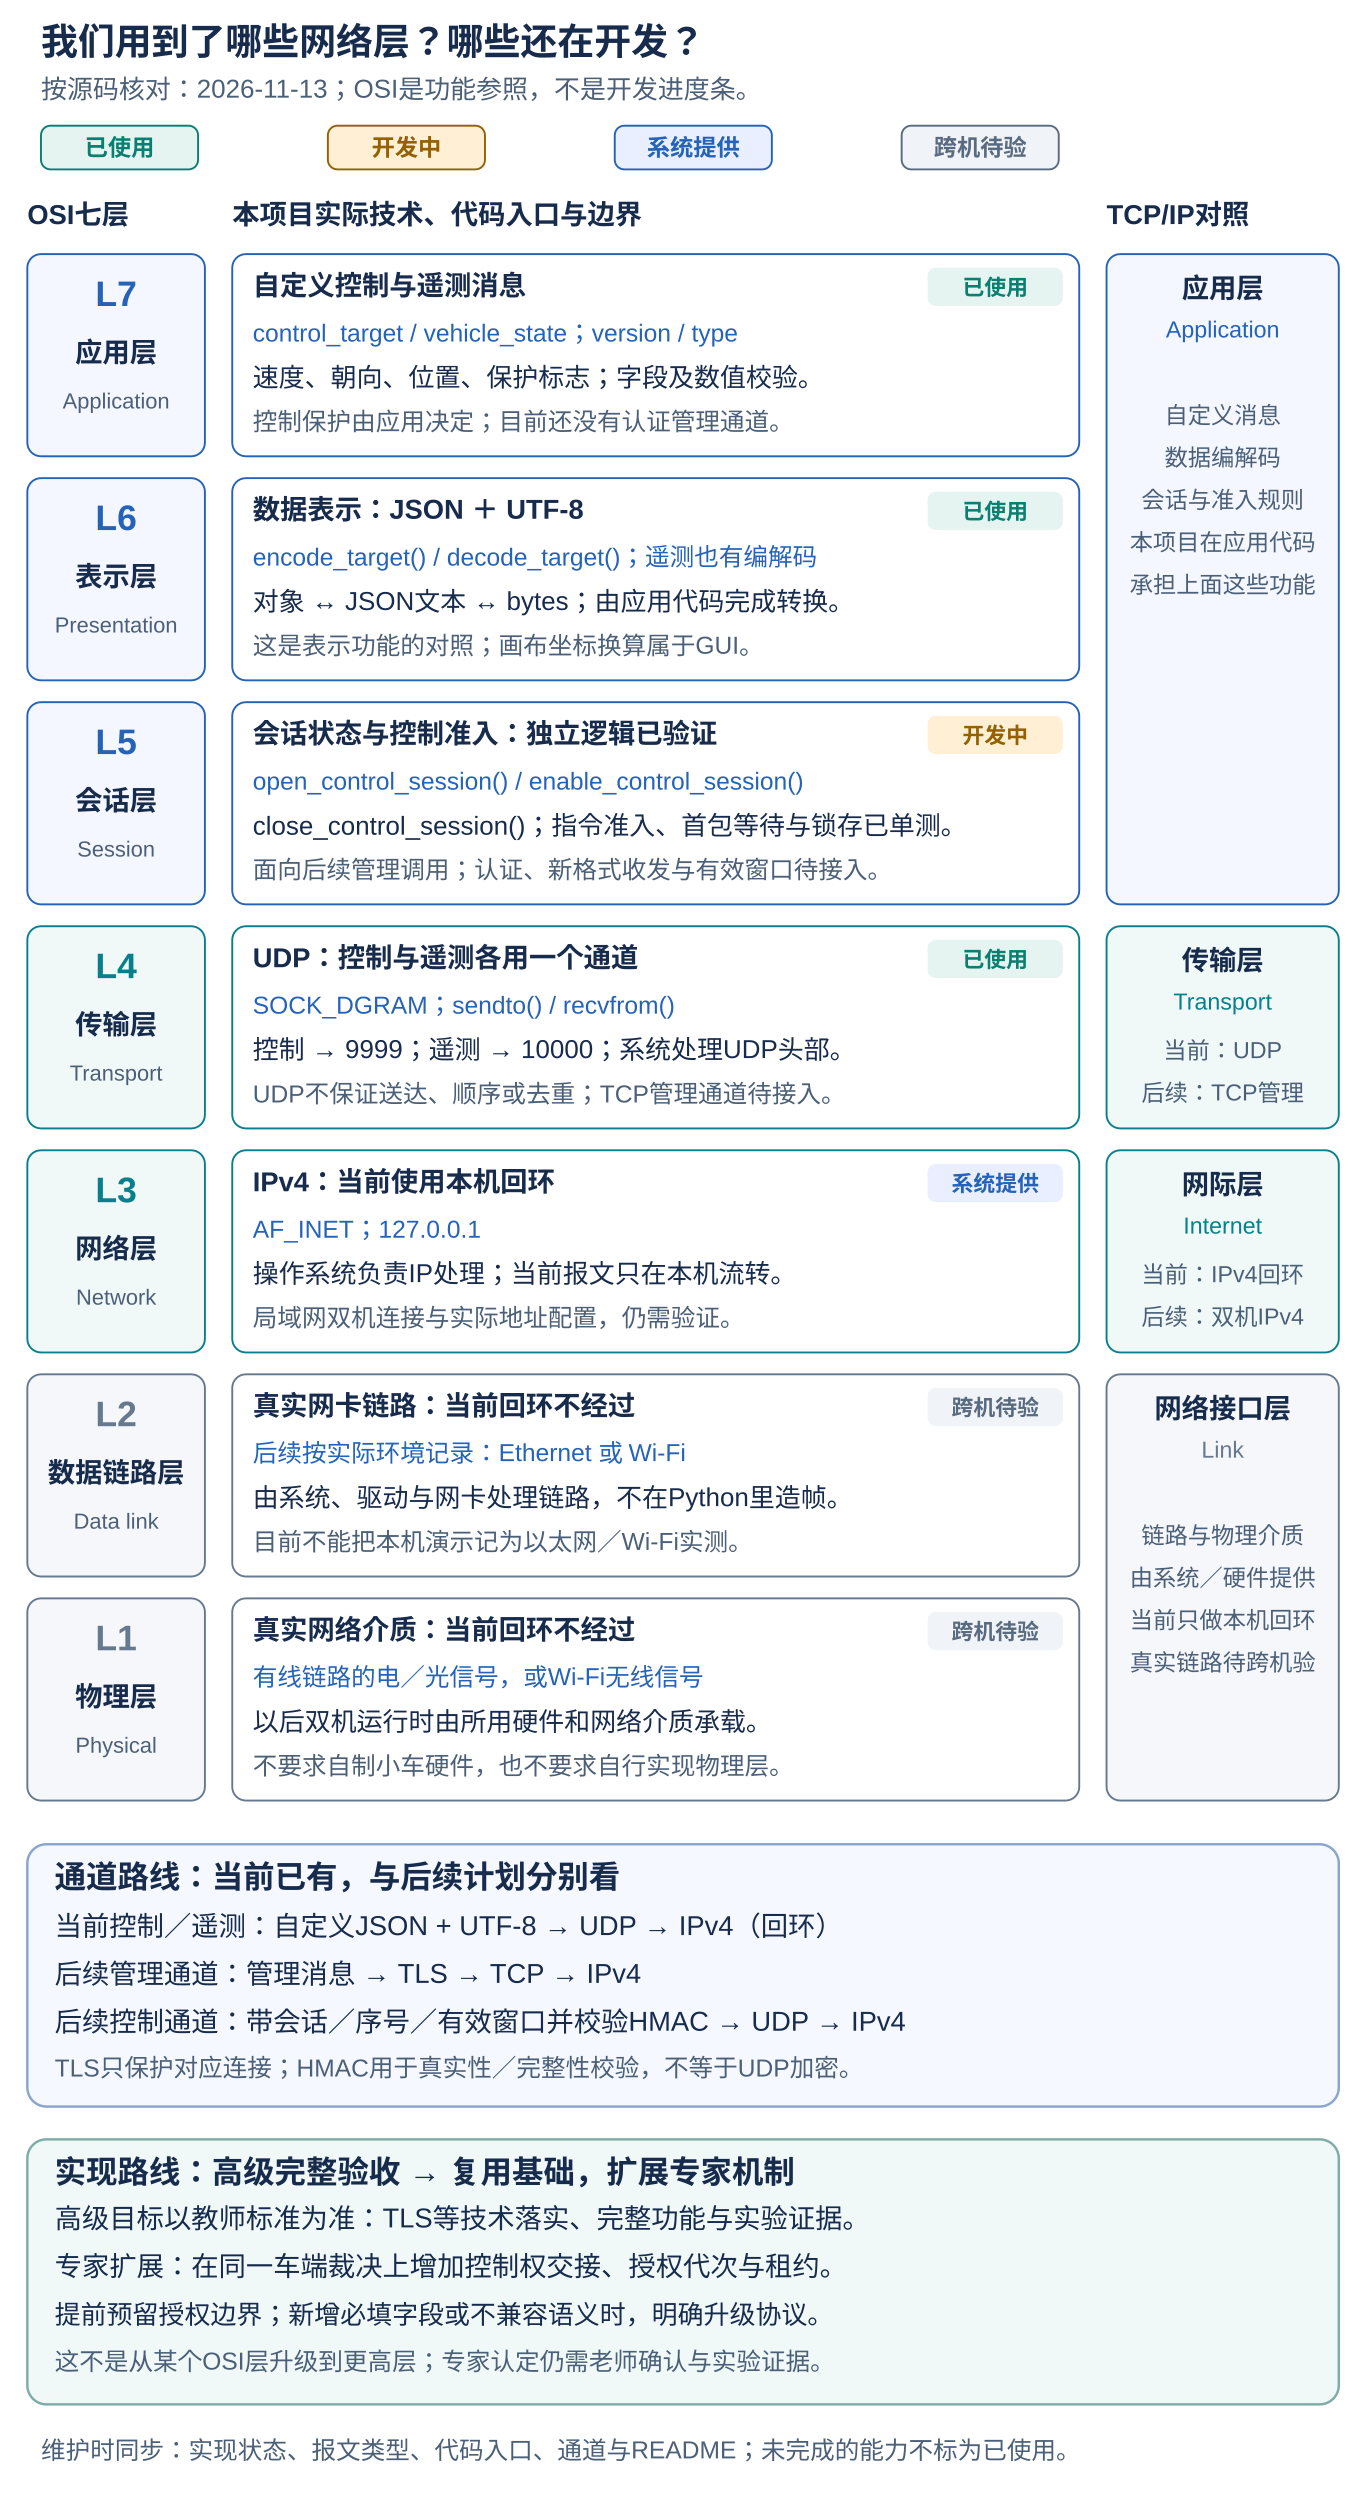
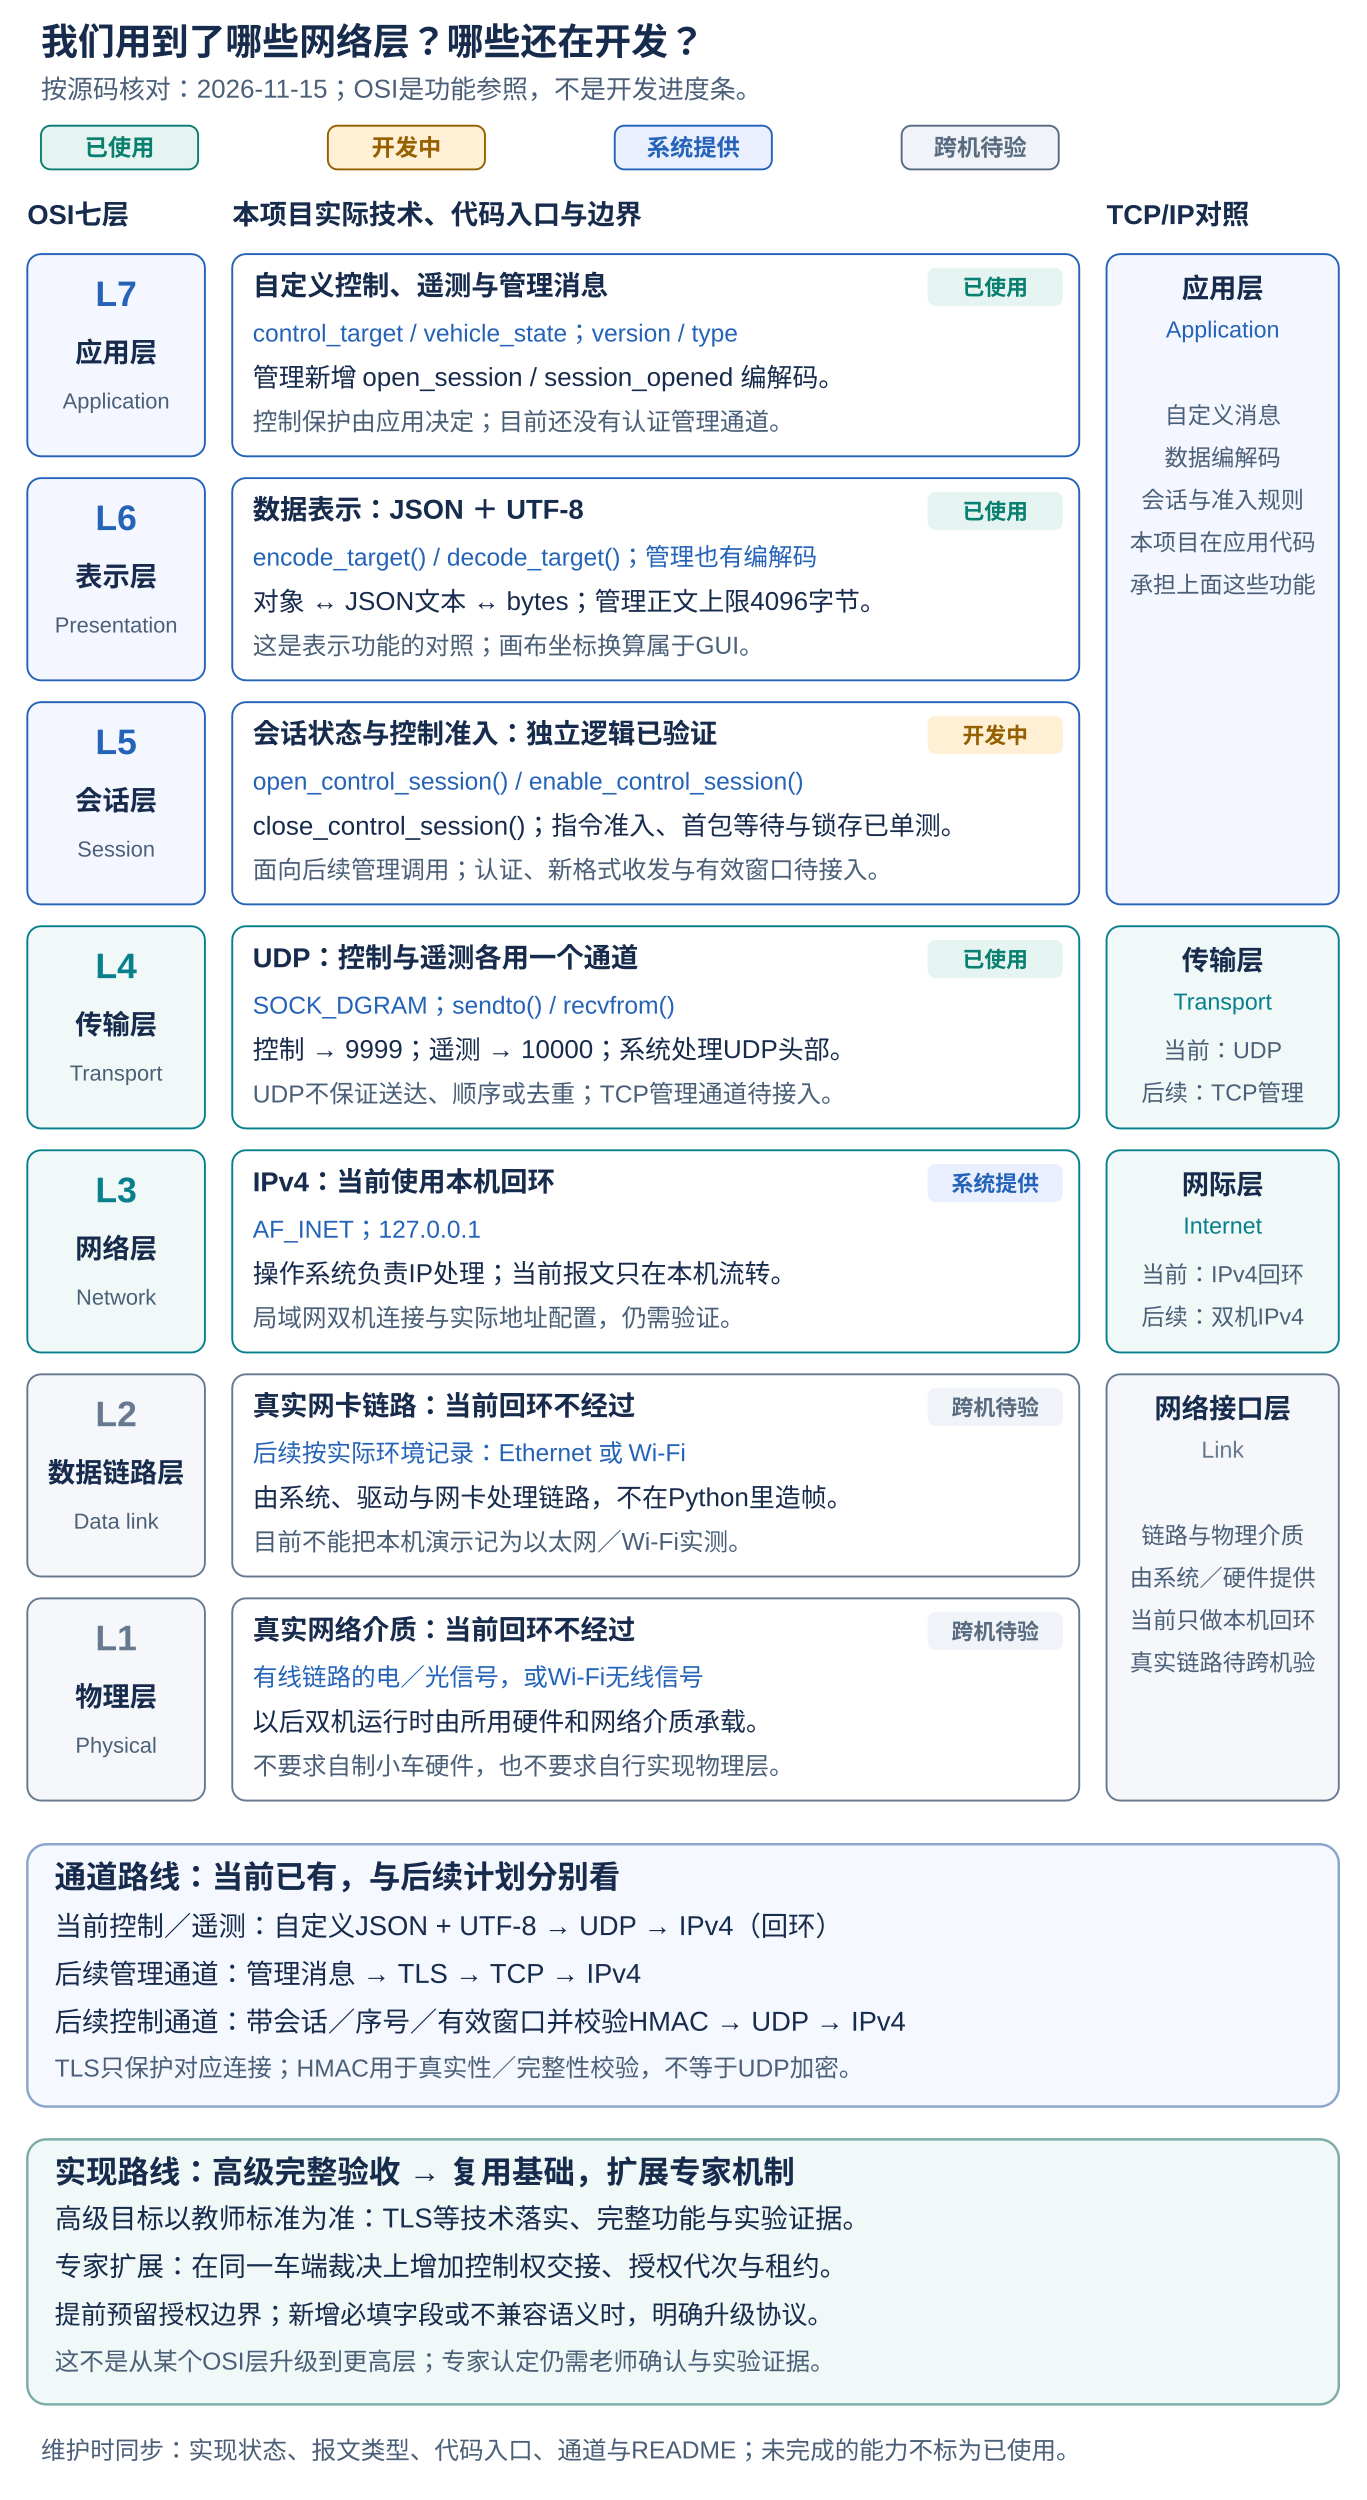
<svg xmlns="http://www.w3.org/2000/svg" width="1000" height="1830" viewBox="0 0 1000 1830" role="img" aria-labelledby="title description">
  <rect x="0" y="0" width="1000" height="1830" rx="0" fill="#ffffff" stroke="#ffffff" stroke-width="1.4" />
  <text x="30" y="40" font-family="Microsoft YaHei, Microsoft YaHei UI, Arial, sans-serif" font-size="27" font-weight="700" fill="#172b4d" text-anchor="start">我们用到了哪些网络层？哪些还在开发？</text>
-   <text x="30" y="72" font-family="Microsoft YaHei, Microsoft YaHei UI, Arial, sans-serif" font-size="19" font-weight="400" fill="#4b6078" text-anchor="start">按源码核对：2026-11-13；OSI是功能参照，不是开发进度条。</text>
+   <text x="30" y="72" font-family="Microsoft YaHei, Microsoft YaHei UI, Arial, sans-serif" font-size="19" font-weight="400" fill="#4b6078" text-anchor="start">按源码核对：2026-11-15；OSI是功能参照，不是开发进度条。</text>
  <rect x="30" y="92" width="115" height="32" rx="7" fill="#e5f4f0" stroke="#087f70" stroke-width="1.4" />
  <text x="87.5" y="114" font-family="Microsoft YaHei, Microsoft YaHei UI, Arial, sans-serif" font-size="17" font-weight="700" fill="#087f70" text-anchor="middle">已使用</text>
  <rect x="240" y="92" width="115" height="32" rx="7" fill="#fff0d5" stroke="#946000" stroke-width="1.4" />
  <text x="297.5" y="114" font-family="Microsoft YaHei, Microsoft YaHei UI, Arial, sans-serif" font-size="17" font-weight="700" fill="#946000" text-anchor="middle">开发中</text>
  <rect x="450" y="92" width="115" height="32" rx="7" fill="#e9efff" stroke="#2563b8" stroke-width="1.4" />
  <text x="507.5" y="114" font-family="Microsoft YaHei, Microsoft YaHei UI, Arial, sans-serif" font-size="17" font-weight="700" fill="#2563b8" text-anchor="middle">系统提供</text>
  <rect x="660" y="92" width="115" height="32" rx="7" fill="#f0f3f7" stroke="#596b80" stroke-width="1.4" />
  <text x="717.5" y="114" font-family="Microsoft YaHei, Microsoft YaHei UI, Arial, sans-serif" font-size="17" font-weight="700" fill="#596b80" text-anchor="middle">跨机待验</text>
  <text x="20" y="164" font-family="Microsoft YaHei, Microsoft YaHei UI, Arial, sans-serif" font-size="20" font-weight="700" fill="#172b4d" text-anchor="start">OSI七层</text>
  <text x="170" y="164" font-family="Microsoft YaHei, Microsoft YaHei UI, Arial, sans-serif" font-size="20" font-weight="700" fill="#172b4d" text-anchor="start">本项目实际技术、代码入口与边界</text>
  <text x="810" y="164" font-family="Microsoft YaHei, Microsoft YaHei UI, Arial, sans-serif" font-size="20" font-weight="700" fill="#172b4d" text-anchor="start">TCP/IP对照</text>
  <g class="layer-row" data-level="L7" data-status="已使用">
    <rect x="20" y="186" width="130" height="148" rx="10" fill="#f4f7ff" stroke="#2563b8" stroke-width="1.4" />
    <text x="85" y="224" font-family="Microsoft YaHei, Microsoft YaHei UI, Arial, sans-serif" font-size="26" font-weight="700" fill="#2563b8" text-anchor="middle">L7</text>
    <text x="85" y="265" font-family="Microsoft YaHei, Microsoft YaHei UI, Arial, sans-serif" font-size="20" font-weight="700" fill="#172b4d" text-anchor="middle">应用层</text>
    <text x="85" y="299" font-family="Microsoft YaHei, Microsoft YaHei UI, Arial, sans-serif" font-size="16" font-weight="400" fill="#4b6078" text-anchor="middle">Application</text>
    <rect x="170" y="186" width="620" height="148" rx="10" fill="#ffffff" stroke="#2563b8" stroke-width="1.4" />
-     <text x="185" y="216" font-family="Microsoft YaHei, Microsoft YaHei UI, Arial, sans-serif" font-size="20" font-weight="700" fill="#172b4d" text-anchor="start">自定义控制与遥测消息</text>
+     <text x="185" y="216" font-family="Microsoft YaHei, Microsoft YaHei UI, Arial, sans-serif" font-size="20" font-weight="700" fill="#172b4d" text-anchor="start">自定义控制、遥测与管理消息</text>
    <rect x="679" y="196" width="99" height="28" rx="6" fill="#e5f4f0" stroke="none" stroke-width="1.4" />
    <text x="728.5" y="216" font-family="Microsoft YaHei, Microsoft YaHei UI, Arial, sans-serif" font-size="16" font-weight="700" fill="#087f70" text-anchor="middle">已使用</text>
    <text x="185" y="250" font-family="Consolas, Microsoft YaHei UI, Arial, sans-serif" font-size="18" font-weight="400" fill="#2563b8" text-anchor="start">control_target / vehicle_state；version / type</text>
-     <text x="185" y="283" font-family="Microsoft YaHei, Microsoft YaHei UI, Arial, sans-serif" font-size="19" font-weight="400" fill="#172b4d" text-anchor="start">速度、朝向、位置、保护标志；字段及数值校验。</text>
+     <text x="185" y="283" font-family="Microsoft YaHei, Microsoft YaHei UI, Arial, sans-serif" font-size="19" font-weight="400" fill="#172b4d" text-anchor="start">管理新增 open_session / session_opened 编解码。</text>
    <text x="185" y="315" font-family="Microsoft YaHei, Microsoft YaHei UI, Arial, sans-serif" font-size="18" font-weight="400" fill="#4b6078" text-anchor="start">控制保护由应用决定；目前还没有认证管理通道。</text>
  </g>
  <g class="layer-row" data-level="L6" data-status="已使用">
    <rect x="20" y="350" width="130" height="148" rx="10" fill="#f4f7ff" stroke="#2563b8" stroke-width="1.4" />
    <text x="85" y="388" font-family="Microsoft YaHei, Microsoft YaHei UI, Arial, sans-serif" font-size="26" font-weight="700" fill="#2563b8" text-anchor="middle">L6</text>
    <text x="85" y="429" font-family="Microsoft YaHei, Microsoft YaHei UI, Arial, sans-serif" font-size="20" font-weight="700" fill="#172b4d" text-anchor="middle">表示层</text>
    <text x="85" y="463" font-family="Microsoft YaHei, Microsoft YaHei UI, Arial, sans-serif" font-size="16" font-weight="400" fill="#4b6078" text-anchor="middle">Presentation</text>
    <rect x="170" y="350" width="620" height="148" rx="10" fill="#ffffff" stroke="#2563b8" stroke-width="1.4" />
    <text x="185" y="380" font-family="Microsoft YaHei, Microsoft YaHei UI, Arial, sans-serif" font-size="20" font-weight="700" fill="#172b4d" text-anchor="start">数据表示：JSON ＋ UTF-8</text>
    <rect x="679" y="360" width="99" height="28" rx="6" fill="#e5f4f0" stroke="none" stroke-width="1.4" />
    <text x="728.5" y="380" font-family="Microsoft YaHei, Microsoft YaHei UI, Arial, sans-serif" font-size="16" font-weight="700" fill="#087f70" text-anchor="middle">已使用</text>
-     <text x="185" y="414" font-family="Consolas, Microsoft YaHei UI, Arial, sans-serif" font-size="18" font-weight="400" fill="#2563b8" text-anchor="start">encode_target() / decode_target()；遥测也有编解码</text>
-     <text x="185" y="447" font-family="Microsoft YaHei, Microsoft YaHei UI, Arial, sans-serif" font-size="19" font-weight="400" fill="#172b4d" text-anchor="start">对象 ↔ JSON文本 ↔ bytes；由应用代码完成转换。</text>
+     <text x="185" y="414" font-family="Consolas, Microsoft YaHei UI, Arial, sans-serif" font-size="18" font-weight="400" fill="#2563b8" text-anchor="start">encode_target() / decode_target()；管理也有编解码</text>
+     <text x="185" y="447" font-family="Microsoft YaHei, Microsoft YaHei UI, Arial, sans-serif" font-size="19" font-weight="400" fill="#172b4d" text-anchor="start">对象 ↔ JSON文本 ↔ bytes；管理正文上限4096字节。</text>
    <text x="185" y="479" font-family="Microsoft YaHei, Microsoft YaHei UI, Arial, sans-serif" font-size="18" font-weight="400" fill="#4b6078" text-anchor="start">这是表示功能的对照；画布坐标换算属于GUI。</text>
  </g>
  <g class="layer-row" data-level="L5" data-status="开发中">
    <rect x="20" y="514" width="130" height="148" rx="10" fill="#f4f7ff" stroke="#2563b8" stroke-width="1.4" />
    <text x="85" y="552" font-family="Microsoft YaHei, Microsoft YaHei UI, Arial, sans-serif" font-size="26" font-weight="700" fill="#2563b8" text-anchor="middle">L5</text>
    <text x="85" y="593" font-family="Microsoft YaHei, Microsoft YaHei UI, Arial, sans-serif" font-size="20" font-weight="700" fill="#172b4d" text-anchor="middle">会话层</text>
    <text x="85" y="627" font-family="Microsoft YaHei, Microsoft YaHei UI, Arial, sans-serif" font-size="16" font-weight="400" fill="#4b6078" text-anchor="middle">Session</text>
    <rect x="170" y="514" width="620" height="148" rx="10" fill="#ffffff" stroke="#2563b8" stroke-width="1.4" />
    <text x="185" y="544" font-family="Microsoft YaHei, Microsoft YaHei UI, Arial, sans-serif" font-size="20" font-weight="700" fill="#172b4d" text-anchor="start">会话状态与控制准入：独立逻辑已验证</text>
    <rect x="679" y="524" width="99" height="28" rx="6" fill="#fff0d5" stroke="none" stroke-width="1.4" />
    <text x="728.5" y="544" font-family="Microsoft YaHei, Microsoft YaHei UI, Arial, sans-serif" font-size="16" font-weight="700" fill="#946000" text-anchor="middle">开发中</text>
    <text x="185" y="578" font-family="Consolas, Microsoft YaHei UI, Arial, sans-serif" font-size="18" font-weight="400" fill="#2563b8" text-anchor="start">open_control_session() / enable_control_session()</text>
    <text x="185" y="611" font-family="Microsoft YaHei, Microsoft YaHei UI, Arial, sans-serif" font-size="19" font-weight="400" fill="#172b4d" text-anchor="start">close_control_session()；指令准入、首包等待与锁存已单测。</text>
    <text x="185" y="643" font-family="Microsoft YaHei, Microsoft YaHei UI, Arial, sans-serif" font-size="18" font-weight="400" fill="#4b6078" text-anchor="start">面向后续管理调用；认证、新格式收发与有效窗口待接入。</text>
  </g>
  <g class="layer-row" data-level="L4" data-status="已使用">
    <rect x="20" y="678" width="130" height="148" rx="10" fill="#f0f9f8" stroke="#087f8c" stroke-width="1.4" />
    <text x="85" y="716" font-family="Microsoft YaHei, Microsoft YaHei UI, Arial, sans-serif" font-size="26" font-weight="700" fill="#087f8c" text-anchor="middle">L4</text>
    <text x="85" y="757" font-family="Microsoft YaHei, Microsoft YaHei UI, Arial, sans-serif" font-size="20" font-weight="700" fill="#172b4d" text-anchor="middle">传输层</text>
    <text x="85" y="791" font-family="Microsoft YaHei, Microsoft YaHei UI, Arial, sans-serif" font-size="16" font-weight="400" fill="#4b6078" text-anchor="middle">Transport</text>
    <rect x="170" y="678" width="620" height="148" rx="10" fill="#ffffff" stroke="#087f8c" stroke-width="1.4" />
    <text x="185" y="708" font-family="Microsoft YaHei, Microsoft YaHei UI, Arial, sans-serif" font-size="20" font-weight="700" fill="#172b4d" text-anchor="start">UDP：控制与遥测各用一个通道</text>
    <rect x="679" y="688" width="99" height="28" rx="6" fill="#e5f4f0" stroke="none" stroke-width="1.4" />
    <text x="728.5" y="708" font-family="Microsoft YaHei, Microsoft YaHei UI, Arial, sans-serif" font-size="16" font-weight="700" fill="#087f70" text-anchor="middle">已使用</text>
    <text x="185" y="742" font-family="Consolas, Microsoft YaHei UI, Arial, sans-serif" font-size="18" font-weight="400" fill="#2563b8" text-anchor="start">SOCK_DGRAM；sendto() / recvfrom()</text>
    <text x="185" y="775" font-family="Microsoft YaHei, Microsoft YaHei UI, Arial, sans-serif" font-size="19" font-weight="400" fill="#172b4d" text-anchor="start">控制 → 9999；遥测 → 10000；系统处理UDP头部。</text>
    <text x="185" y="807" font-family="Microsoft YaHei, Microsoft YaHei UI, Arial, sans-serif" font-size="18" font-weight="400" fill="#4b6078" text-anchor="start">UDP不保证送达、顺序或去重；TCP管理通道待接入。</text>
  </g>
  <g class="layer-row" data-level="L3" data-status="系统提供">
    <rect x="20" y="842" width="130" height="148" rx="10" fill="#f0f9f8" stroke="#087f8c" stroke-width="1.4" />
    <text x="85" y="880" font-family="Microsoft YaHei, Microsoft YaHei UI, Arial, sans-serif" font-size="26" font-weight="700" fill="#087f8c" text-anchor="middle">L3</text>
    <text x="85" y="921" font-family="Microsoft YaHei, Microsoft YaHei UI, Arial, sans-serif" font-size="20" font-weight="700" fill="#172b4d" text-anchor="middle">网络层</text>
    <text x="85" y="955" font-family="Microsoft YaHei, Microsoft YaHei UI, Arial, sans-serif" font-size="16" font-weight="400" fill="#4b6078" text-anchor="middle">Network</text>
    <rect x="170" y="842" width="620" height="148" rx="10" fill="#ffffff" stroke="#087f8c" stroke-width="1.4" />
    <text x="185" y="872" font-family="Microsoft YaHei, Microsoft YaHei UI, Arial, sans-serif" font-size="20" font-weight="700" fill="#172b4d" text-anchor="start">IPv4：当前使用本机回环</text>
    <rect x="679" y="852" width="99" height="28" rx="6" fill="#e9efff" stroke="none" stroke-width="1.4" />
    <text x="728.5" y="872" font-family="Microsoft YaHei, Microsoft YaHei UI, Arial, sans-serif" font-size="16" font-weight="700" fill="#2563b8" text-anchor="middle">系统提供</text>
    <text x="185" y="906" font-family="Consolas, Microsoft YaHei UI, Arial, sans-serif" font-size="18" font-weight="400" fill="#2563b8" text-anchor="start">AF_INET；127.0.0.1</text>
    <text x="185" y="939" font-family="Microsoft YaHei, Microsoft YaHei UI, Arial, sans-serif" font-size="19" font-weight="400" fill="#172b4d" text-anchor="start">操作系统负责IP处理；当前报文只在本机流转。</text>
    <text x="185" y="971" font-family="Microsoft YaHei, Microsoft YaHei UI, Arial, sans-serif" font-size="18" font-weight="400" fill="#4b6078" text-anchor="start">局域网双机连接与实际地址配置，仍需验证。</text>
  </g>
  <g class="layer-row" data-level="L2" data-status="跨机待验">
    <rect x="20" y="1006" width="130" height="148" rx="10" fill="#f5f7fa" stroke="#66798f" stroke-width="1.4" />
    <text x="85" y="1044" font-family="Microsoft YaHei, Microsoft YaHei UI, Arial, sans-serif" font-size="26" font-weight="700" fill="#66798f" text-anchor="middle">L2</text>
    <text x="85" y="1085" font-family="Microsoft YaHei, Microsoft YaHei UI, Arial, sans-serif" font-size="20" font-weight="700" fill="#172b4d" text-anchor="middle">数据链路层</text>
    <text x="85" y="1119" font-family="Microsoft YaHei, Microsoft YaHei UI, Arial, sans-serif" font-size="16" font-weight="400" fill="#4b6078" text-anchor="middle">Data link</text>
    <rect x="170" y="1006" width="620" height="148" rx="10" fill="#ffffff" stroke="#66798f" stroke-width="1.4" />
    <text x="185" y="1036" font-family="Microsoft YaHei, Microsoft YaHei UI, Arial, sans-serif" font-size="20" font-weight="700" fill="#172b4d" text-anchor="start">真实网卡链路：当前回环不经过</text>
    <rect x="679" y="1016" width="99" height="28" rx="6" fill="#f0f3f7" stroke="none" stroke-width="1.4" />
    <text x="728.5" y="1036" font-family="Microsoft YaHei, Microsoft YaHei UI, Arial, sans-serif" font-size="16" font-weight="700" fill="#596b80" text-anchor="middle">跨机待验</text>
    <text x="185" y="1070" font-family="Consolas, Microsoft YaHei UI, Arial, sans-serif" font-size="18" font-weight="400" fill="#2563b8" text-anchor="start">后续按实际环境记录：Ethernet 或 Wi-Fi</text>
    <text x="185" y="1103" font-family="Microsoft YaHei, Microsoft YaHei UI, Arial, sans-serif" font-size="19" font-weight="400" fill="#172b4d" text-anchor="start">由系统、驱动与网卡处理链路，不在Python里造帧。</text>
    <text x="185" y="1135" font-family="Microsoft YaHei, Microsoft YaHei UI, Arial, sans-serif" font-size="18" font-weight="400" fill="#4b6078" text-anchor="start">目前不能把本机演示记为以太网／Wi-Fi实测。</text>
  </g>
  <g class="layer-row" data-level="L1" data-status="跨机待验">
    <rect x="20" y="1170" width="130" height="148" rx="10" fill="#f5f7fa" stroke="#66798f" stroke-width="1.4" />
    <text x="85" y="1208" font-family="Microsoft YaHei, Microsoft YaHei UI, Arial, sans-serif" font-size="26" font-weight="700" fill="#66798f" text-anchor="middle">L1</text>
    <text x="85" y="1249" font-family="Microsoft YaHei, Microsoft YaHei UI, Arial, sans-serif" font-size="20" font-weight="700" fill="#172b4d" text-anchor="middle">物理层</text>
    <text x="85" y="1283" font-family="Microsoft YaHei, Microsoft YaHei UI, Arial, sans-serif" font-size="16" font-weight="400" fill="#4b6078" text-anchor="middle">Physical</text>
    <rect x="170" y="1170" width="620" height="148" rx="10" fill="#ffffff" stroke="#66798f" stroke-width="1.4" />
    <text x="185" y="1200" font-family="Microsoft YaHei, Microsoft YaHei UI, Arial, sans-serif" font-size="20" font-weight="700" fill="#172b4d" text-anchor="start">真实网络介质：当前回环不经过</text>
    <rect x="679" y="1180" width="99" height="28" rx="6" fill="#f0f3f7" stroke="none" stroke-width="1.4" />
    <text x="728.5" y="1200" font-family="Microsoft YaHei, Microsoft YaHei UI, Arial, sans-serif" font-size="16" font-weight="700" fill="#596b80" text-anchor="middle">跨机待验</text>
    <text x="185" y="1234" font-family="Consolas, Microsoft YaHei UI, Arial, sans-serif" font-size="18" font-weight="400" fill="#2563b8" text-anchor="start">有线链路的电／光信号，或Wi-Fi无线信号</text>
    <text x="185" y="1267" font-family="Microsoft YaHei, Microsoft YaHei UI, Arial, sans-serif" font-size="19" font-weight="400" fill="#172b4d" text-anchor="start">以后双机运行时由所用硬件和网络介质承载。</text>
    <text x="185" y="1299" font-family="Microsoft YaHei, Microsoft YaHei UI, Arial, sans-serif" font-size="18" font-weight="400" fill="#4b6078" text-anchor="start">不要求自制小车硬件，也不要求自行实现物理层。</text>
  </g>
  <rect x="810" y="186" width="170" height="476" rx="10" fill="#f4f7ff" stroke="#2563b8" stroke-width="1.4" />
  <text x="895" y="218" font-family="Microsoft YaHei, Microsoft YaHei UI, Arial, sans-serif" font-size="20" font-weight="700" fill="#172b4d" text-anchor="middle">应用层</text>
  <text x="895" y="247" font-family="Microsoft YaHei, Microsoft YaHei UI, Arial, sans-serif" font-size="17" font-weight="400" fill="#2563b8" text-anchor="middle">Application</text>
  <text x="895" y="310" font-family="Microsoft YaHei, Microsoft YaHei UI, Arial, sans-serif" font-size="17" font-weight="400" fill="#4b6078" text-anchor="middle">自定义消息</text>
  <text x="895" y="341" font-family="Microsoft YaHei, Microsoft YaHei UI, Arial, sans-serif" font-size="17" font-weight="400" fill="#4b6078" text-anchor="middle">数据编解码</text>
  <text x="895" y="372" font-family="Microsoft YaHei, Microsoft YaHei UI, Arial, sans-serif" font-size="17" font-weight="400" fill="#4b6078" text-anchor="middle">会话与准入规则</text>
  <text x="895" y="403" font-family="Microsoft YaHei, Microsoft YaHei UI, Arial, sans-serif" font-size="17" font-weight="400" fill="#4b6078" text-anchor="middle">本项目在应用代码</text>
  <text x="895" y="434" font-family="Microsoft YaHei, Microsoft YaHei UI, Arial, sans-serif" font-size="17" font-weight="400" fill="#4b6078" text-anchor="middle">承担上面这些功能</text>
  <rect x="810" y="678" width="170" height="148" rx="10" fill="#f0f9f8" stroke="#087f8c" stroke-width="1.4" />
  <text x="895" y="710" font-family="Microsoft YaHei, Microsoft YaHei UI, Arial, sans-serif" font-size="20" font-weight="700" fill="#172b4d" text-anchor="middle">传输层</text>
  <text x="895" y="739" font-family="Microsoft YaHei, Microsoft YaHei UI, Arial, sans-serif" font-size="17" font-weight="400" fill="#087f8c" text-anchor="middle">Transport</text>
  <text x="895" y="775" font-family="Microsoft YaHei, Microsoft YaHei UI, Arial, sans-serif" font-size="17" font-weight="400" fill="#4b6078" text-anchor="middle">当前：UDP</text>
  <text x="895" y="806" font-family="Microsoft YaHei, Microsoft YaHei UI, Arial, sans-serif" font-size="17" font-weight="400" fill="#4b6078" text-anchor="middle">后续：TCP管理</text>
  <rect x="810" y="842" width="170" height="148" rx="10" fill="#f0f9f8" stroke="#087f8c" stroke-width="1.4" />
  <text x="895" y="874" font-family="Microsoft YaHei, Microsoft YaHei UI, Arial, sans-serif" font-size="20" font-weight="700" fill="#172b4d" text-anchor="middle">网际层</text>
  <text x="895" y="903" font-family="Microsoft YaHei, Microsoft YaHei UI, Arial, sans-serif" font-size="17" font-weight="400" fill="#087f8c" text-anchor="middle">Internet</text>
  <text x="895" y="939" font-family="Microsoft YaHei, Microsoft YaHei UI, Arial, sans-serif" font-size="17" font-weight="400" fill="#4b6078" text-anchor="middle">当前：IPv4回环</text>
  <text x="895" y="970" font-family="Microsoft YaHei, Microsoft YaHei UI, Arial, sans-serif" font-size="17" font-weight="400" fill="#4b6078" text-anchor="middle">后续：双机IPv4</text>
  <rect x="810" y="1006" width="170" height="312" rx="10" fill="#f5f7fa" stroke="#66798f" stroke-width="1.4" />
  <text x="895" y="1038" font-family="Microsoft YaHei, Microsoft YaHei UI, Arial, sans-serif" font-size="20" font-weight="700" fill="#172b4d" text-anchor="middle">网络接口层</text>
  <text x="895" y="1067" font-family="Microsoft YaHei, Microsoft YaHei UI, Arial, sans-serif" font-size="17" font-weight="400" fill="#66798f" text-anchor="middle">Link</text>
  <text x="895" y="1130" font-family="Microsoft YaHei, Microsoft YaHei UI, Arial, sans-serif" font-size="17" font-weight="400" fill="#4b6078" text-anchor="middle">链路与物理介质</text>
  <text x="895" y="1161" font-family="Microsoft YaHei, Microsoft YaHei UI, Arial, sans-serif" font-size="17" font-weight="400" fill="#4b6078" text-anchor="middle">由系统／硬件提供</text>
  <text x="895" y="1192" font-family="Microsoft YaHei, Microsoft YaHei UI, Arial, sans-serif" font-size="17" font-weight="400" fill="#4b6078" text-anchor="middle">当前只做本机回环</text>
  <text x="895" y="1223" font-family="Microsoft YaHei, Microsoft YaHei UI, Arial, sans-serif" font-size="17" font-weight="400" fill="#4b6078" text-anchor="middle">真实链路待跨机验</text>
  <rect x="20" y="1350" width="960" height="192" rx="14" fill="#f5f8ff" stroke="#8ba5cc" stroke-width="1.8" />
  <text x="40" y="1382" font-family="Microsoft YaHei, Microsoft YaHei UI, Arial, sans-serif" font-size="23" font-weight="700" fill="#172b4d" text-anchor="start">通道路线：当前已有，与后续计划分别看</text>
  <text x="40" y="1417" font-family="Microsoft YaHei, Microsoft YaHei UI, Arial, sans-serif" font-size="20" font-weight="400" fill="#172b4d" text-anchor="start">当前控制／遥测：自定义JSON + UTF-8 → UDP → IPv4（回环）</text>
  <text x="40" y="1452" font-family="Microsoft YaHei, Microsoft YaHei UI, Arial, sans-serif" font-size="20" font-weight="400" fill="#172b4d" text-anchor="start">后续管理通道：管理消息 → TLS → TCP → IPv4</text>
  <text x="40" y="1487" font-family="Microsoft YaHei, Microsoft YaHei UI, Arial, sans-serif" font-size="20" font-weight="400" fill="#172b4d" text-anchor="start">后续控制通道：带会话／序号／有效窗口并校验HMAC → UDP → IPv4</text>
  <text x="40" y="1520" font-family="Microsoft YaHei, Microsoft YaHei UI, Arial, sans-serif" font-size="18" font-weight="400" fill="#4b6078" text-anchor="start">TLS只保护对应连接；HMAC用于真实性／完整性校验，不等于UDP加密。</text>
  <rect x="20" y="1566" width="960" height="194" rx="14" fill="#f0f9f8" stroke="#7eada8" stroke-width="1.8" />
  <text x="40" y="1598" font-family="Microsoft YaHei, Microsoft YaHei UI, Arial, sans-serif" font-size="23" font-weight="700" fill="#172b4d" text-anchor="start">实现路线：高级完整验收 → 复用基础，扩展专家机制</text>
  <text x="40" y="1631" font-family="Microsoft YaHei, Microsoft YaHei UI, Arial, sans-serif" font-size="20" font-weight="400" fill="#172b4d" text-anchor="start">高级目标以教师标准为准：TLS等技术落实、完整功能与实验证据。</text>
  <text x="40" y="1666" font-family="Microsoft YaHei, Microsoft YaHei UI, Arial, sans-serif" font-size="20" font-weight="400" fill="#172b4d" text-anchor="start">专家扩展：在同一车端裁决上增加控制权交接、授权代次与租约。</text>
  <text x="40" y="1701" font-family="Microsoft YaHei, Microsoft YaHei UI, Arial, sans-serif" font-size="19" font-weight="400" fill="#172b4d" text-anchor="start">提前预留授权边界；新增必填字段或不兼容语义时，明确升级协议。</text>
  <text x="40" y="1735" font-family="Microsoft YaHei, Microsoft YaHei UI, Arial, sans-serif" font-size="18" font-weight="400" fill="#4b6078" text-anchor="start">这不是从某个OSI层升级到更高层；专家认定仍需老师确认与实验证据。</text>
  <text x="30" y="1800" font-family="Microsoft YaHei, Microsoft YaHei UI, Arial, sans-serif" font-size="18" font-weight="400" fill="#4b6078" text-anchor="start">维护时同步：实现状态、报文类型、代码入口、通道与README；未完成的能力不标为已使用。</text>
</svg>
